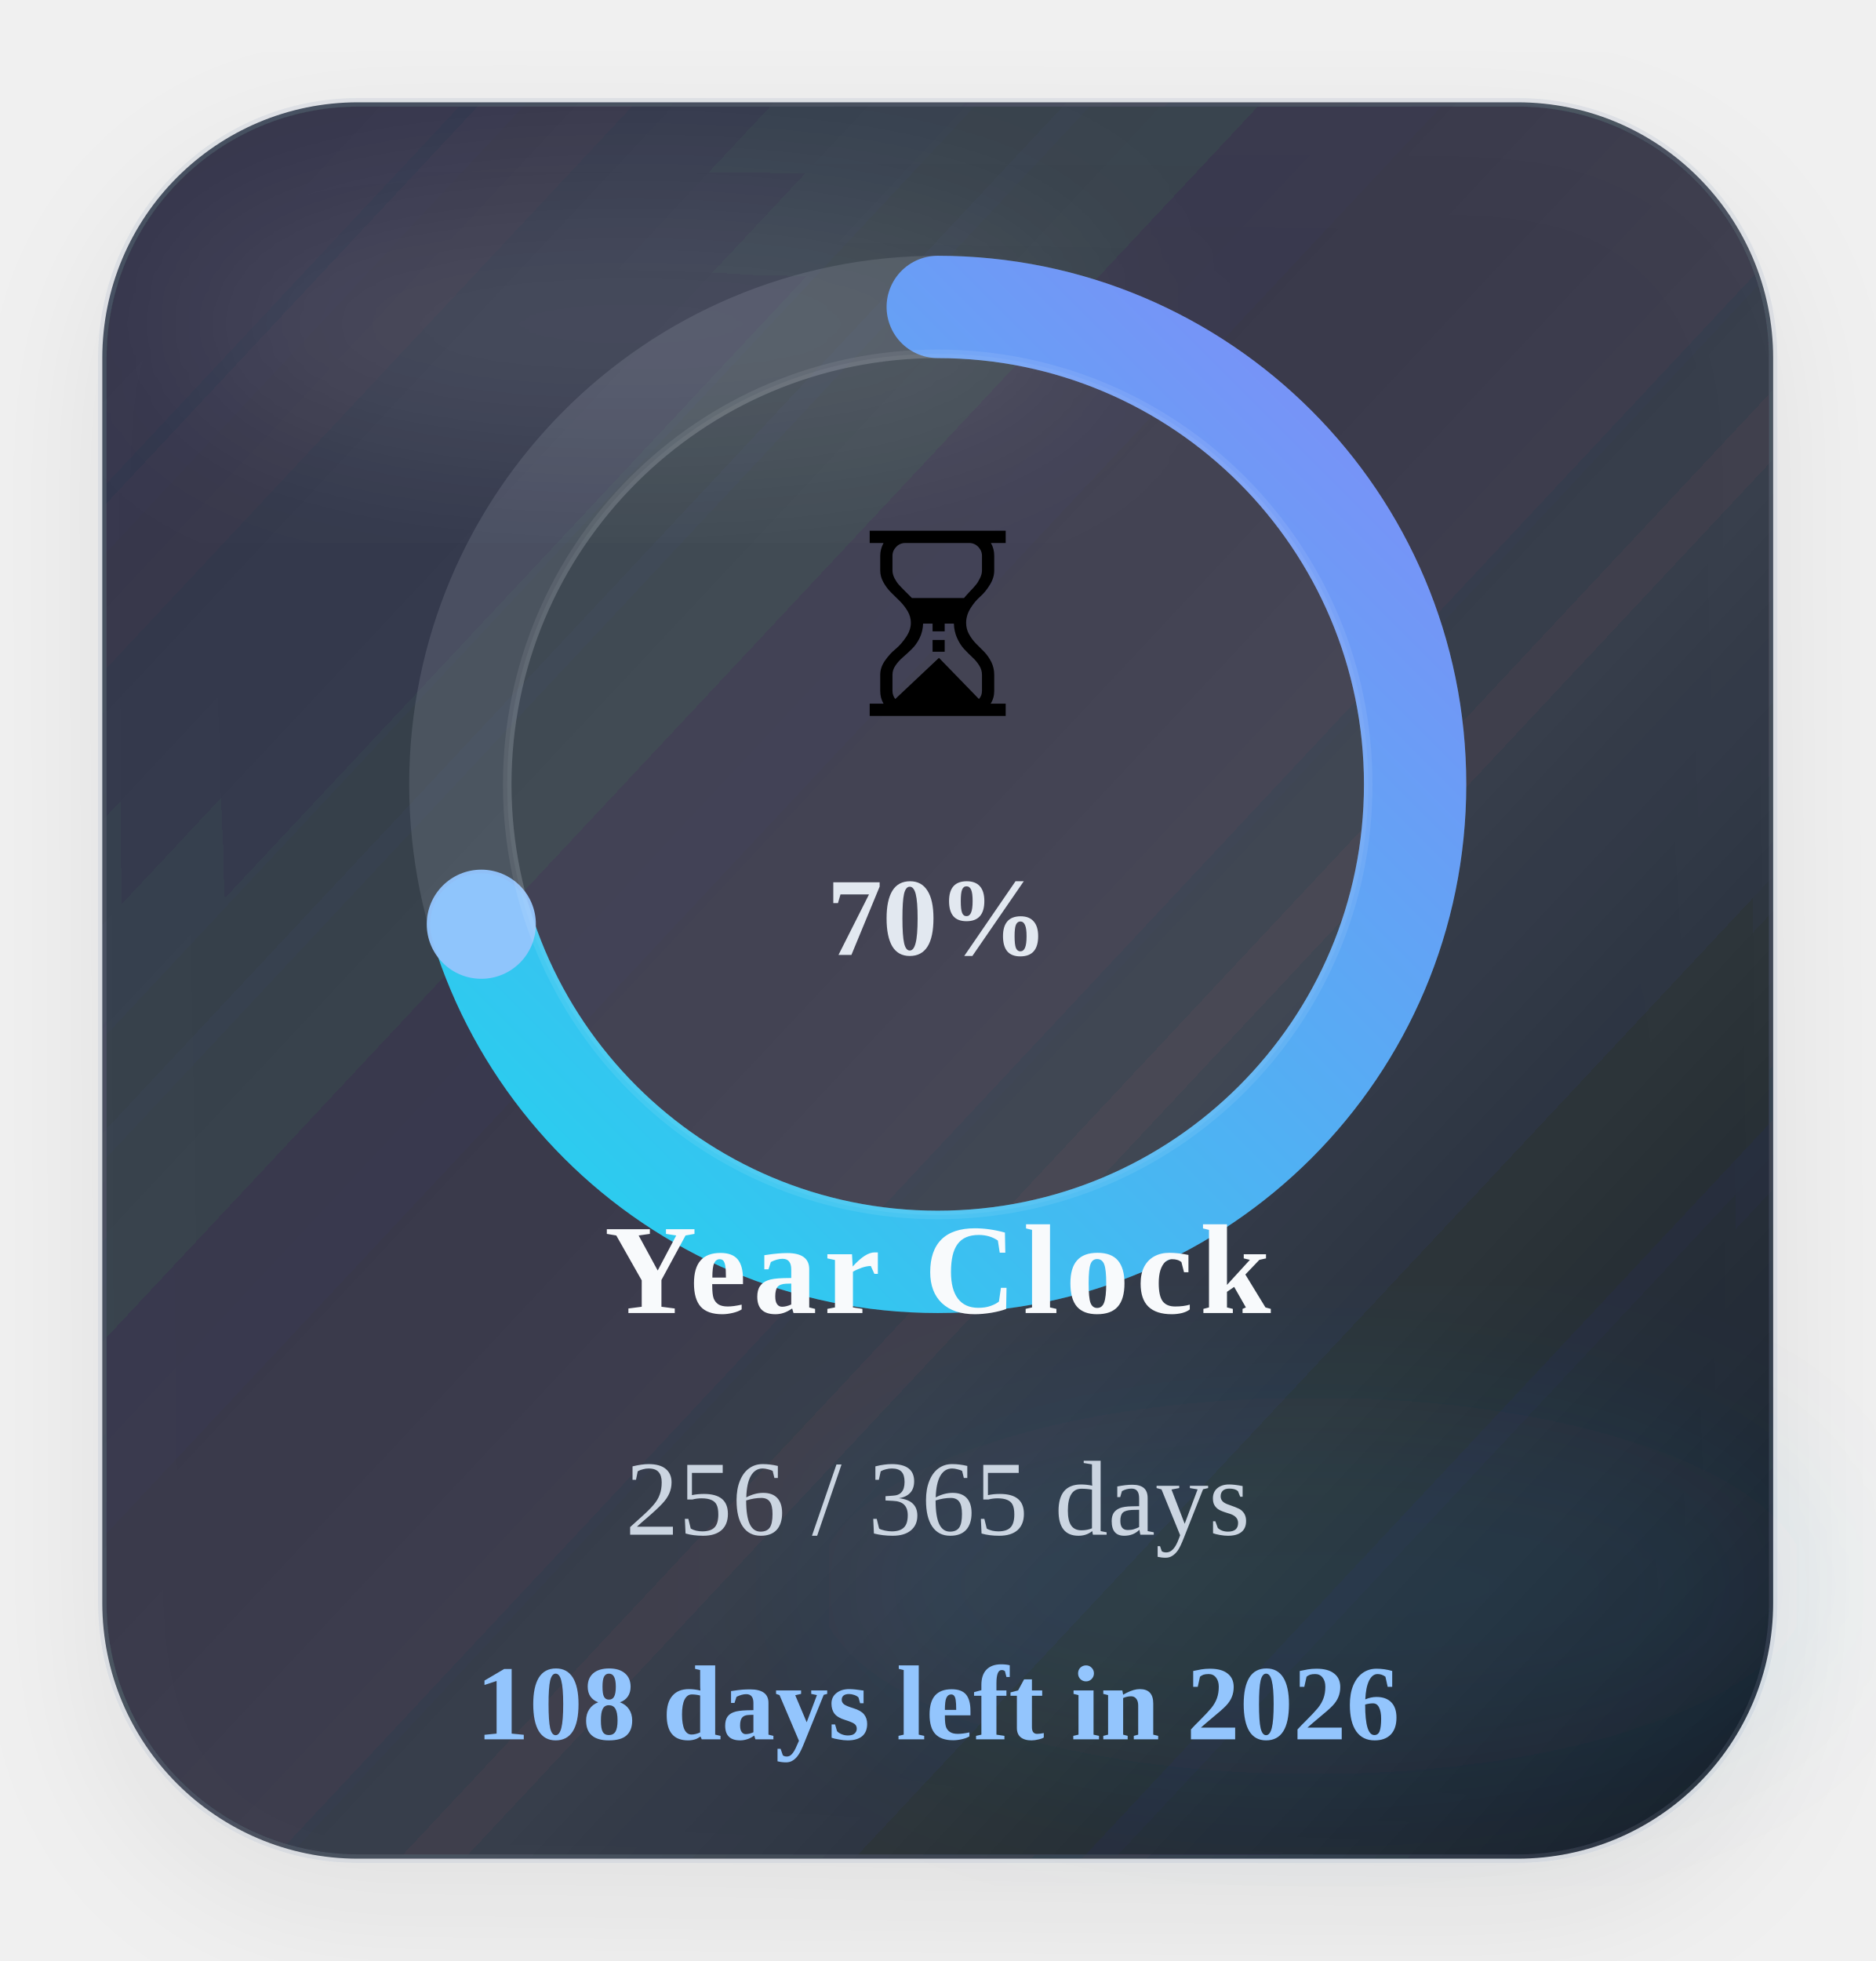
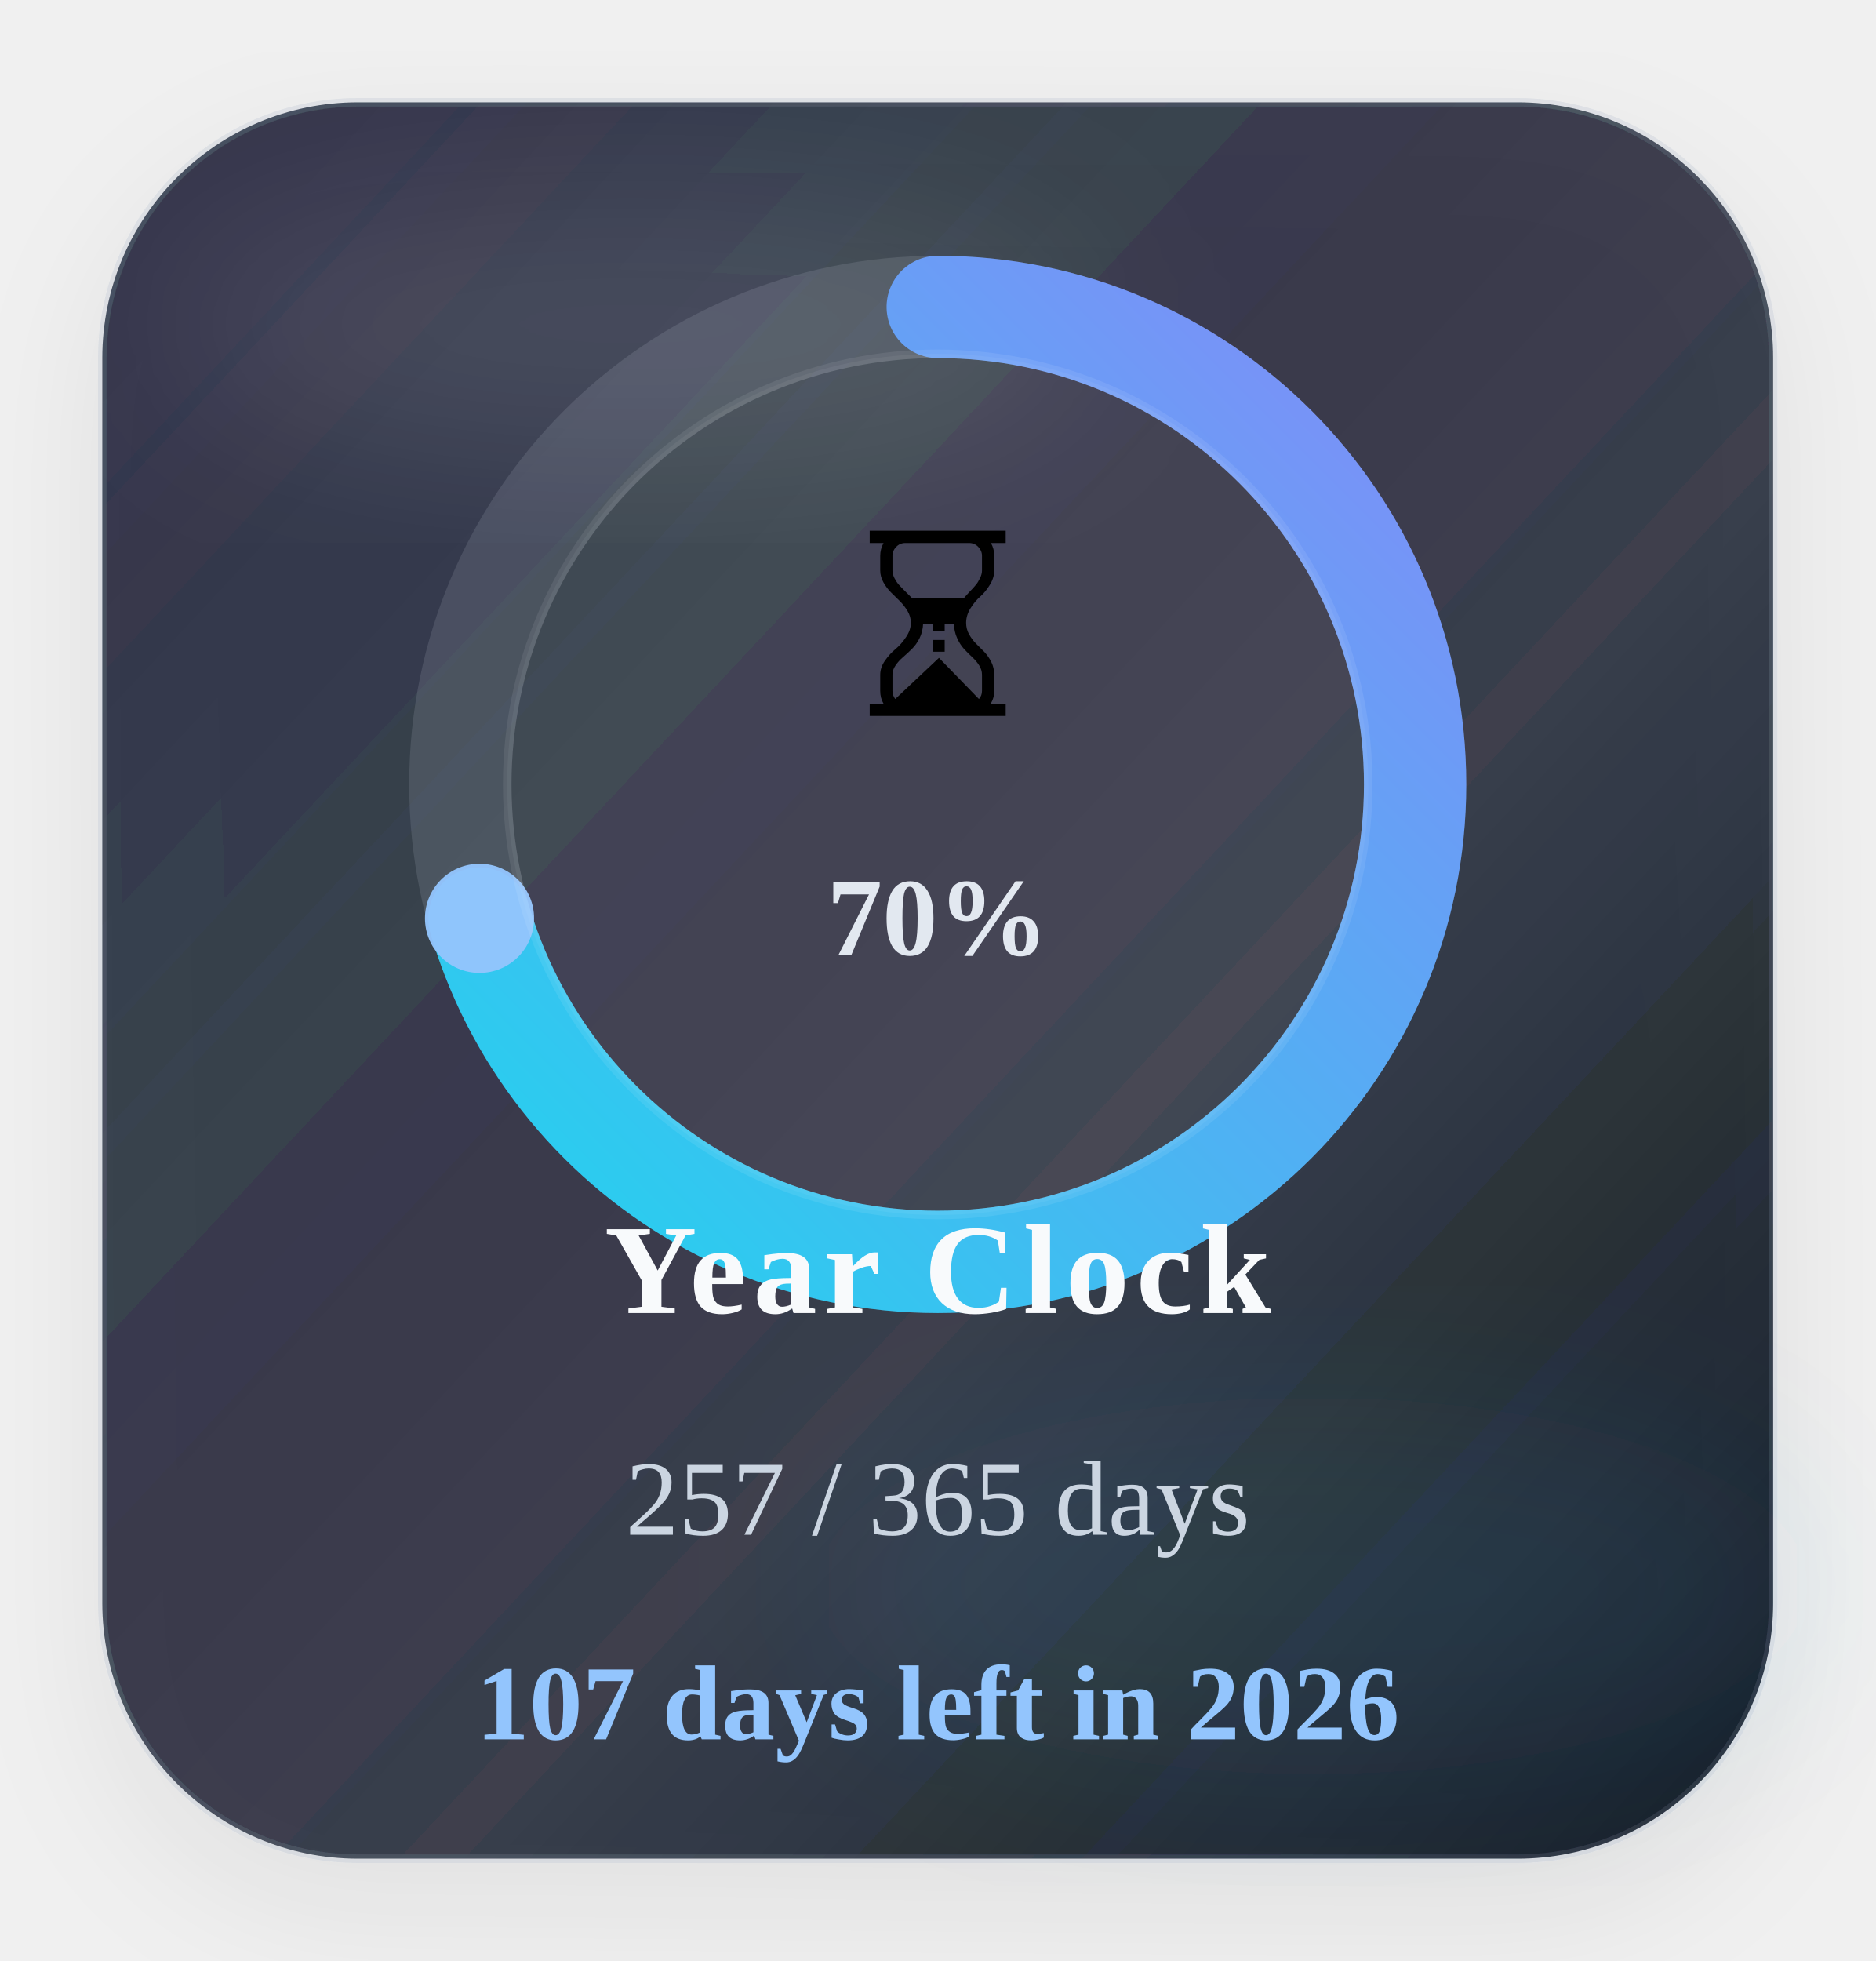
<svg xmlns="http://www.w3.org/2000/svg" width="220" height="230" viewBox="0 0 220 230" role="img" aria-label="Time progress for 2026">
  <defs>
    <linearGradient id="timeGradient" x1="0%" y1="0%" x2="100%" y2="100%">
      <stop offset="0%" stop-color="#22d3ee" />
      <stop offset="100%" stop-color="#818cf8" />
    </linearGradient>
    <linearGradient id="timeCard" x1="0%" y1="0%" x2="100%" y2="100%">
      <stop offset="0%" stop-color="#1c2537" stop-opacity="0.88" />
      <stop offset="60%" stop-color="#111827" stop-opacity="0.8" />
      <stop offset="100%" stop-color="#0b1220" stop-opacity="0.96" />
    </linearGradient>
    <filter id="timeShadow" x="-25%" y="-25%" width="150%" height="150%">
      <feDropShadow dx="0" dy="6" stdDeviation="8" flood-color="#020617" flood-opacity="0.08" />
    </filter>
    <filter id="timeBlur" x="-30%" y="-30%" width="160%" height="160%">
      <feGaussianBlur stdDeviation="10" />
    </filter>
  </defs>
  <rect x="12" y="12" width="196" height="206" rx="30" fill="url(#timeCard)" stroke="#94a3b8" stroke-opacity="0.18" filter="url(#timeShadow)" />
  <ellipse cx="74" cy="38" rx="54" ry="16" fill="#ffffff" fill-opacity="0.09" filter="url(#timeBlur)" />
  <ellipse cx="154" cy="186" rx="58" ry="22" fill="#38bdf8" fill-opacity="0.08" filter="url(#timeBlur)" />
  <circle class="ring-track" cx="110" cy="92" r="56" fill="none" stroke="#cbd5e1" stroke-opacity="0.14" stroke-width="12" />
-   <circle class="progress-ring" cx="110" cy="92" r="56" fill="none" stroke="url(#timeGradient)" stroke-width="12" stroke-linecap="round" stroke-dasharray="351.86" stroke-dashoffset="104.61" data-target-offset="104.61" data-ring-length="351.86" transform="rotate(-90 110 92)" />
-   <circle class="progress-endcap" cx="56.46" cy="108.40" r="6.4" fill="#93c5fd" fill-opacity="0.96" data-center-x="110" data-center-y="92" data-radius="56" data-target-angle="162.9674" />
+   <circle class="progress-ring" cx="110" cy="92" r="56" fill="none" stroke="url(#timeGradient)" stroke-width="12" stroke-linecap="round" stroke-dasharray="351.86" stroke-dashoffset="103.89" data-target-offset="103.89" data-ring-length="351.86" transform="rotate(-90 110 92)" />
+   <circle class="progress-endcap" cx="56.25" cy="107.71" r="6.4" fill="#93c5fd" fill-opacity="0.96" data-center-x="110" data-center-y="92" data-radius="56" data-target-angle="163.7061" />
  <circle class="ring-core" cx="110" cy="92" r="50.5" fill="#ffffff" fill-opacity="0.05" stroke="#ffffff" stroke-opacity="0.08" />
  <text class="progress-emoji" x="110" y="84" text-anchor="middle" font-size="30">⏳</text>
  <text class="progress-percent" x="110" y="112" text-anchor="middle" font-size="13" font-weight="700" fill="#e2e8f0">70%</text>
  <text class="progress-label" x="110" y="154" text-anchor="middle" font-size="15" font-weight="700" letter-spacing="0.8" fill="#f8fafc">Year Clock</text>
-   <text class="progress-value" x="110" y="180" text-anchor="middle" font-size="12.5" fill="#cbd5e1">256 / 365 days</text>
-   <text class="progress-status" data-status-state="remaining" x="110" y="204" text-anchor="middle" font-size="12.5" font-weight="700" fill="#93c5fd">108 days left in 2026</text>
+   <text class="progress-value" x="110" y="180" text-anchor="middle" font-size="12.5" fill="#cbd5e1">257 / 365 days</text>
+   <text class="progress-status" data-status-state="remaining" x="110" y="204" text-anchor="middle" font-size="12.5" font-weight="700" fill="#93c5fd">107 days left in 2026</text>
</svg>
